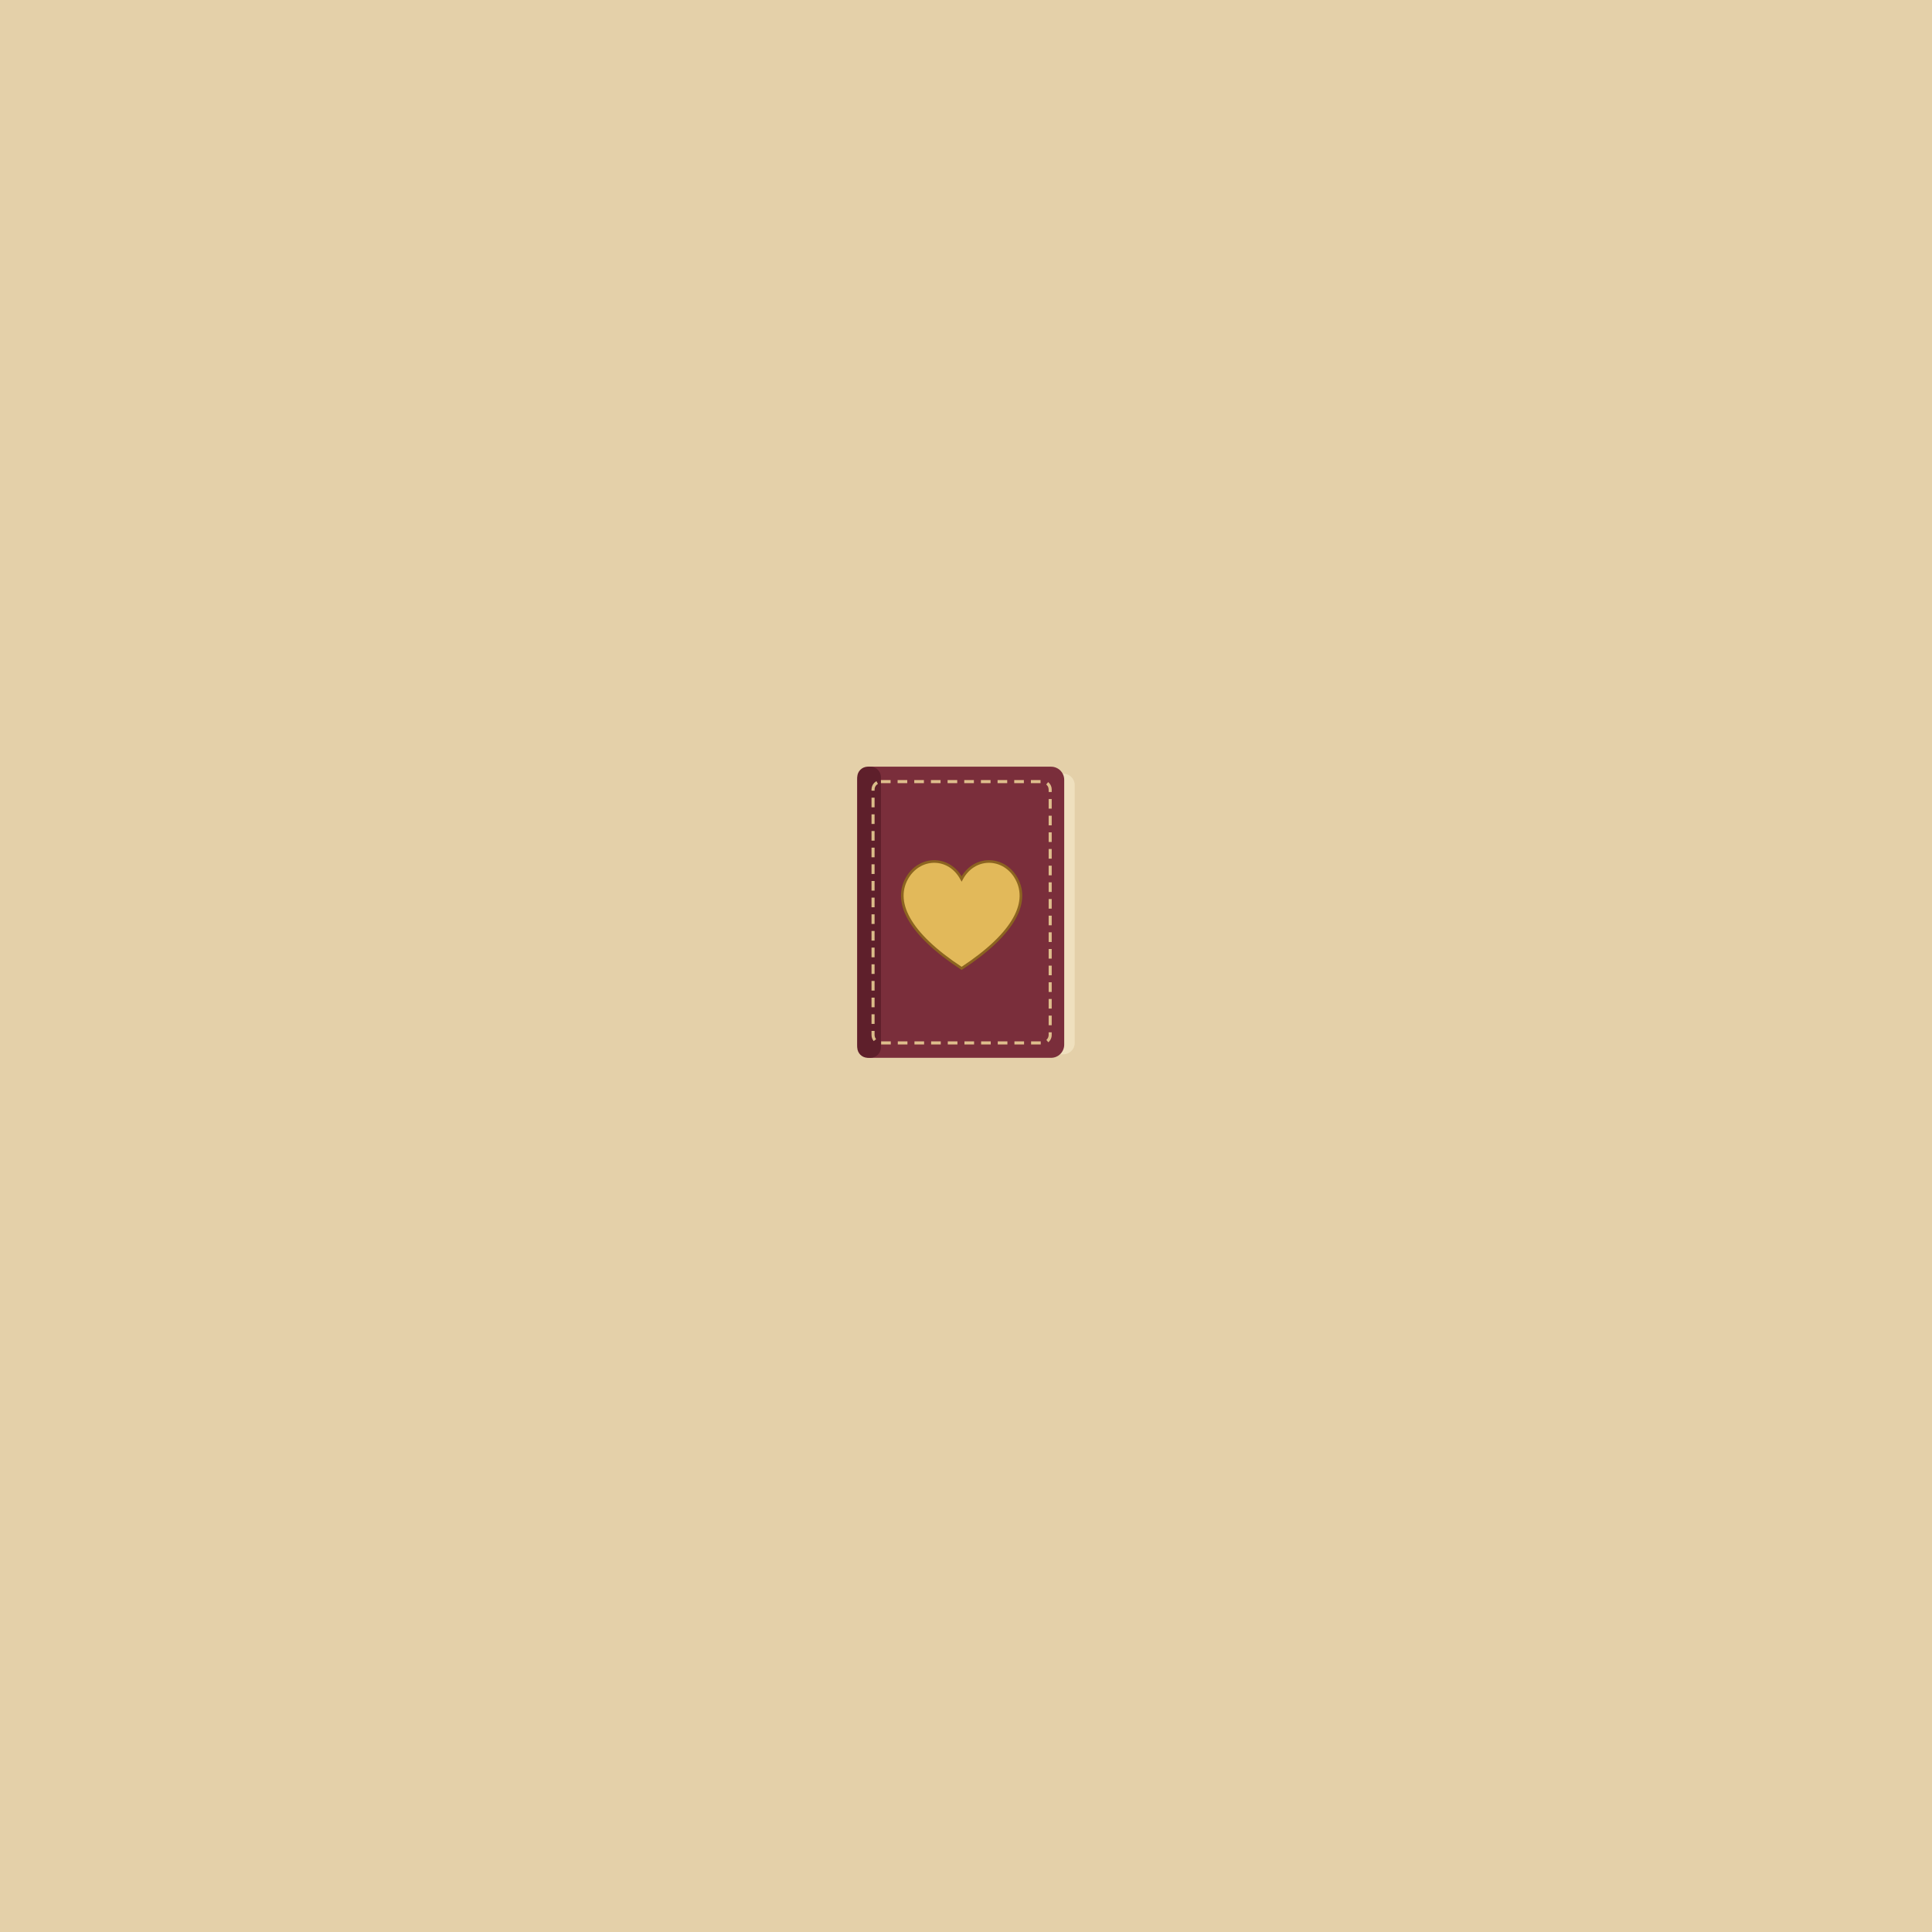
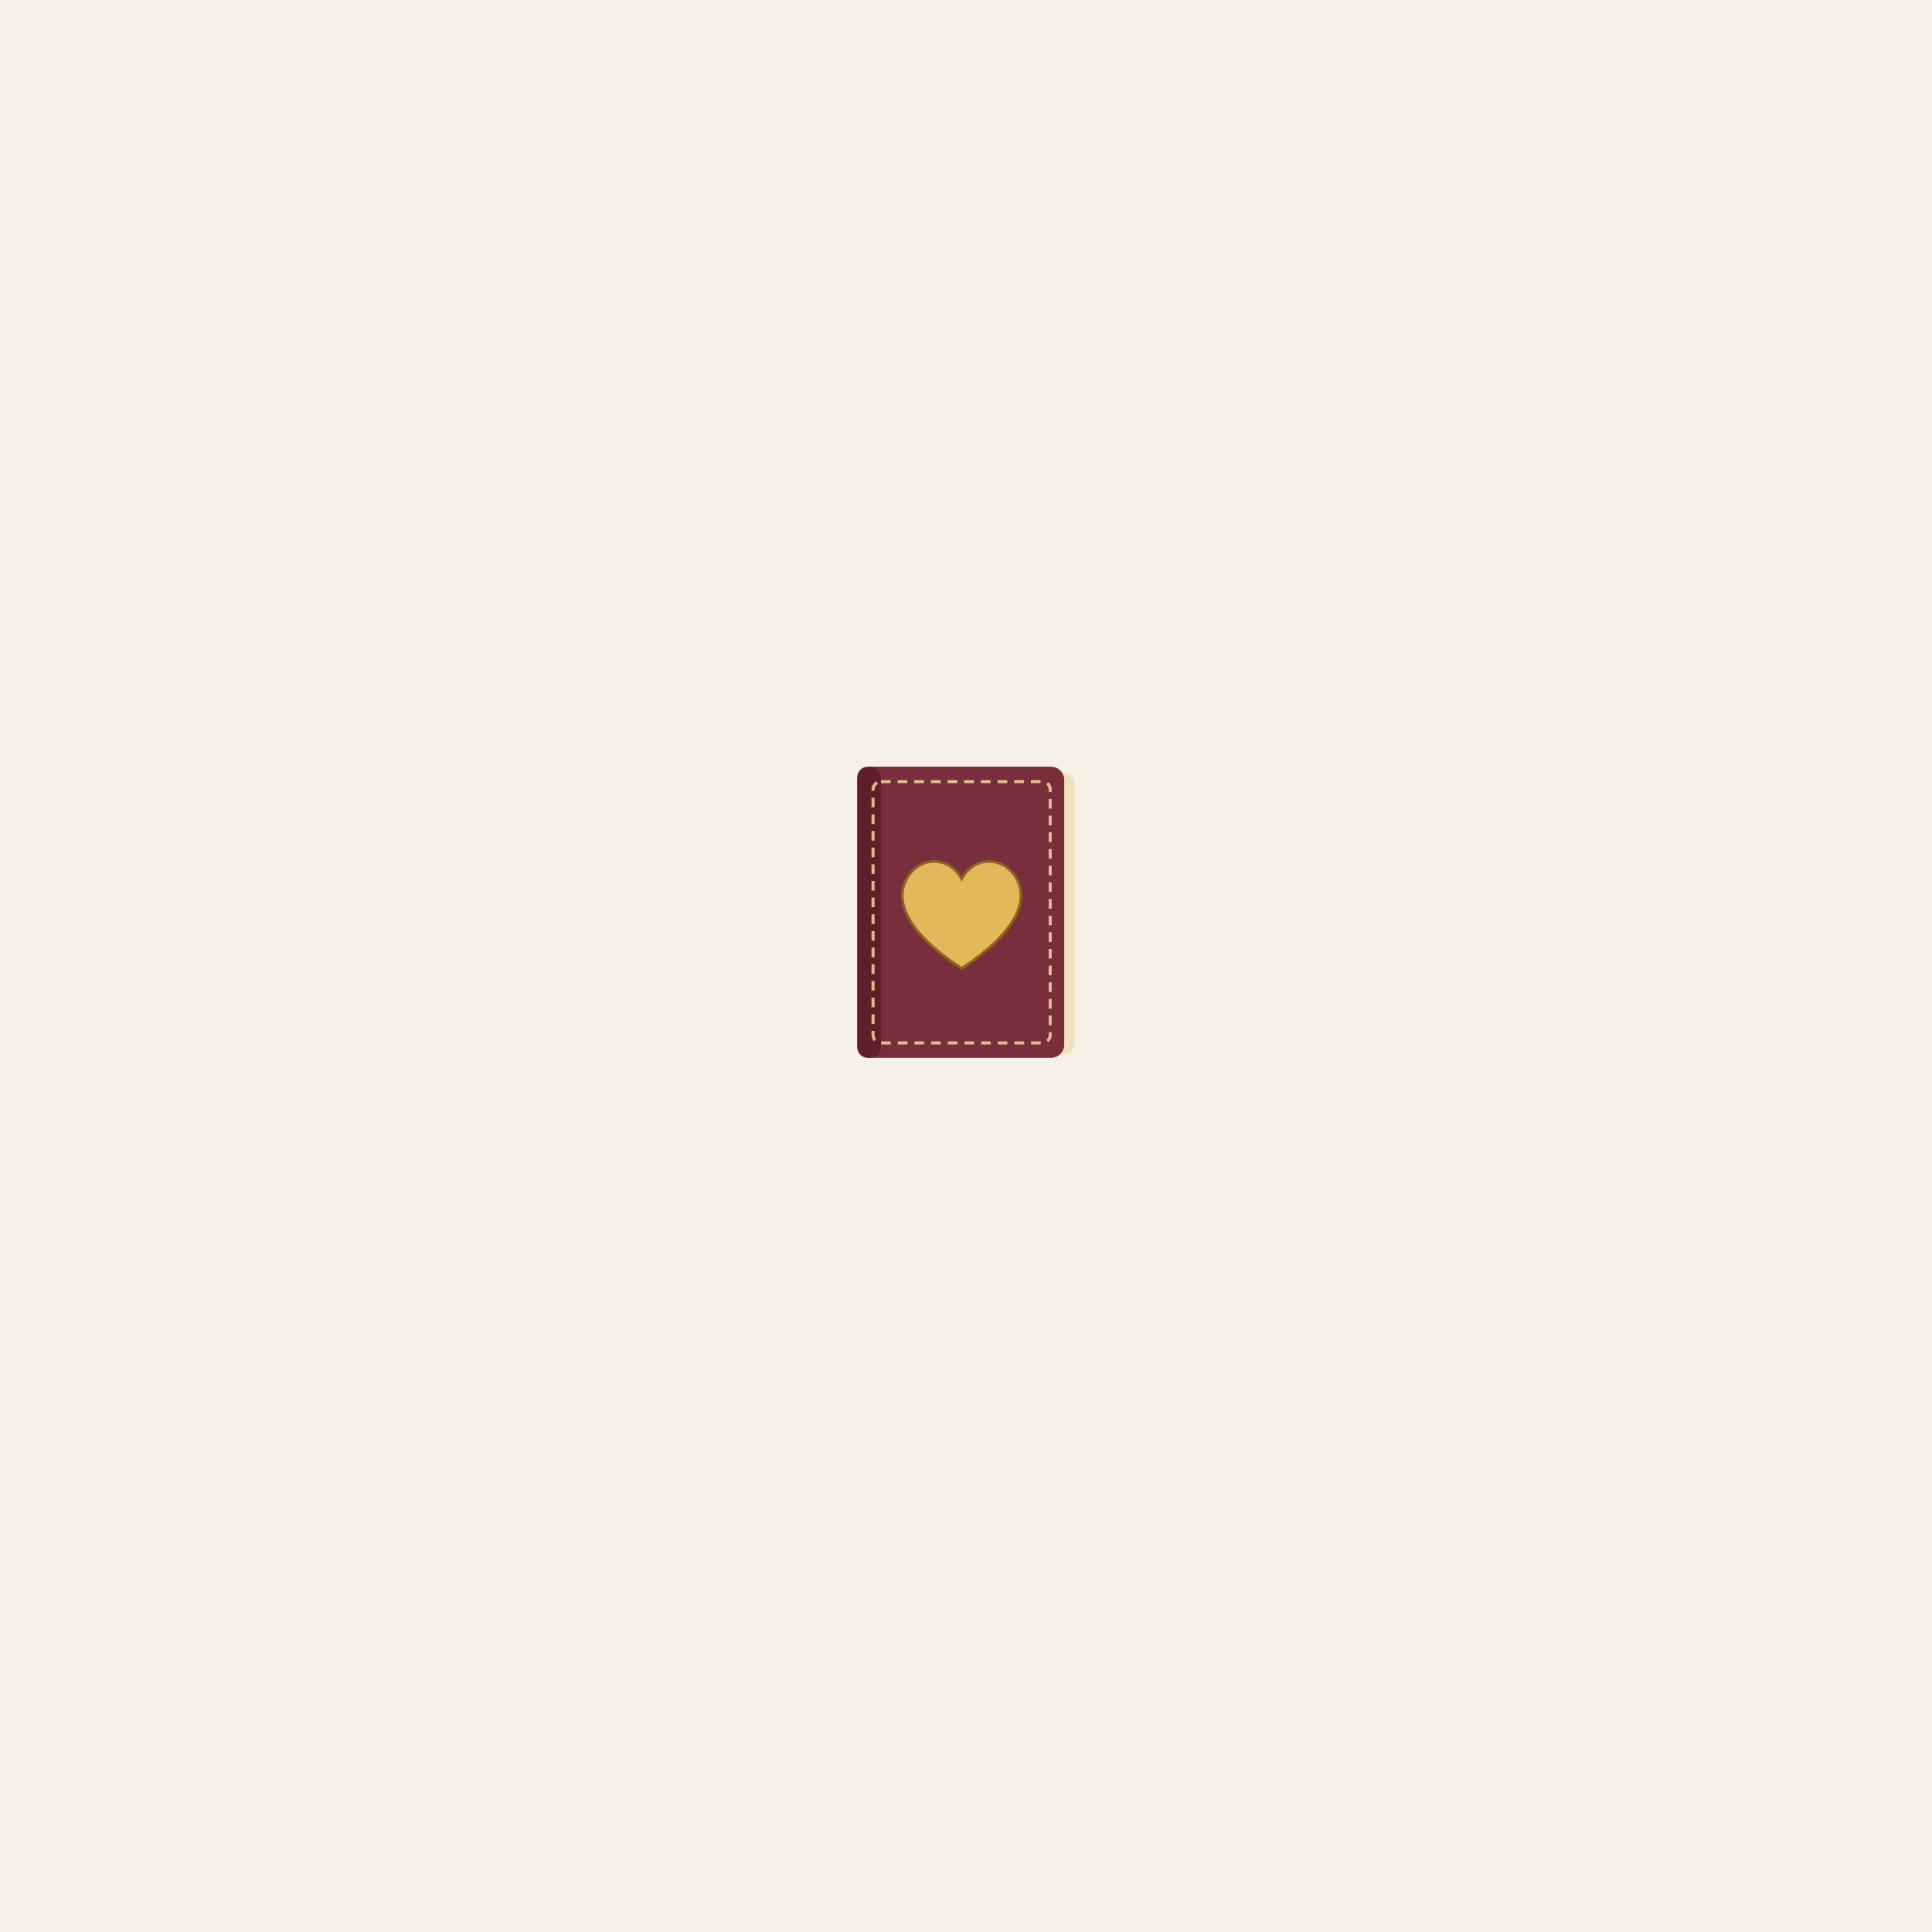
<svg xmlns="http://www.w3.org/2000/svg" viewBox="0 0 2732 2732" width="2732" height="2732">
-   <rect width="2732" height="2732" fill="#E4D0A9" />
+   <rect width="2732" height="2732" fill="#F7F0E6" />
  <g transform="translate(1366 1290) scale(0.62) translate(-512 -512)">
    <rect x="300" y="196" width="460" height="640" rx="26" fill="#EFE0BE" />
    <rect x="264" y="180" width="472" height="664" rx="30" fill="#7A2E3B" />
    <rect x="264" y="180" width="54" height="664" rx="24" fill="#5E1F2B" />
    <rect x="300" y="214" width="404" height="596" rx="18" fill="none" stroke="#F0D79A" stroke-width="7" stroke-dasharray="22 16" opacity="0.85" />
    <path d="M502 640 C 380 560, 344 486, 380 430 C 410 384, 474 384, 502 436 C 530 384, 594 384, 624 430 C 660 486, 624 560, 502 640 Z" fill="#E2B95A" stroke="#8C6420" stroke-width="6" />
  </g>
</svg>
